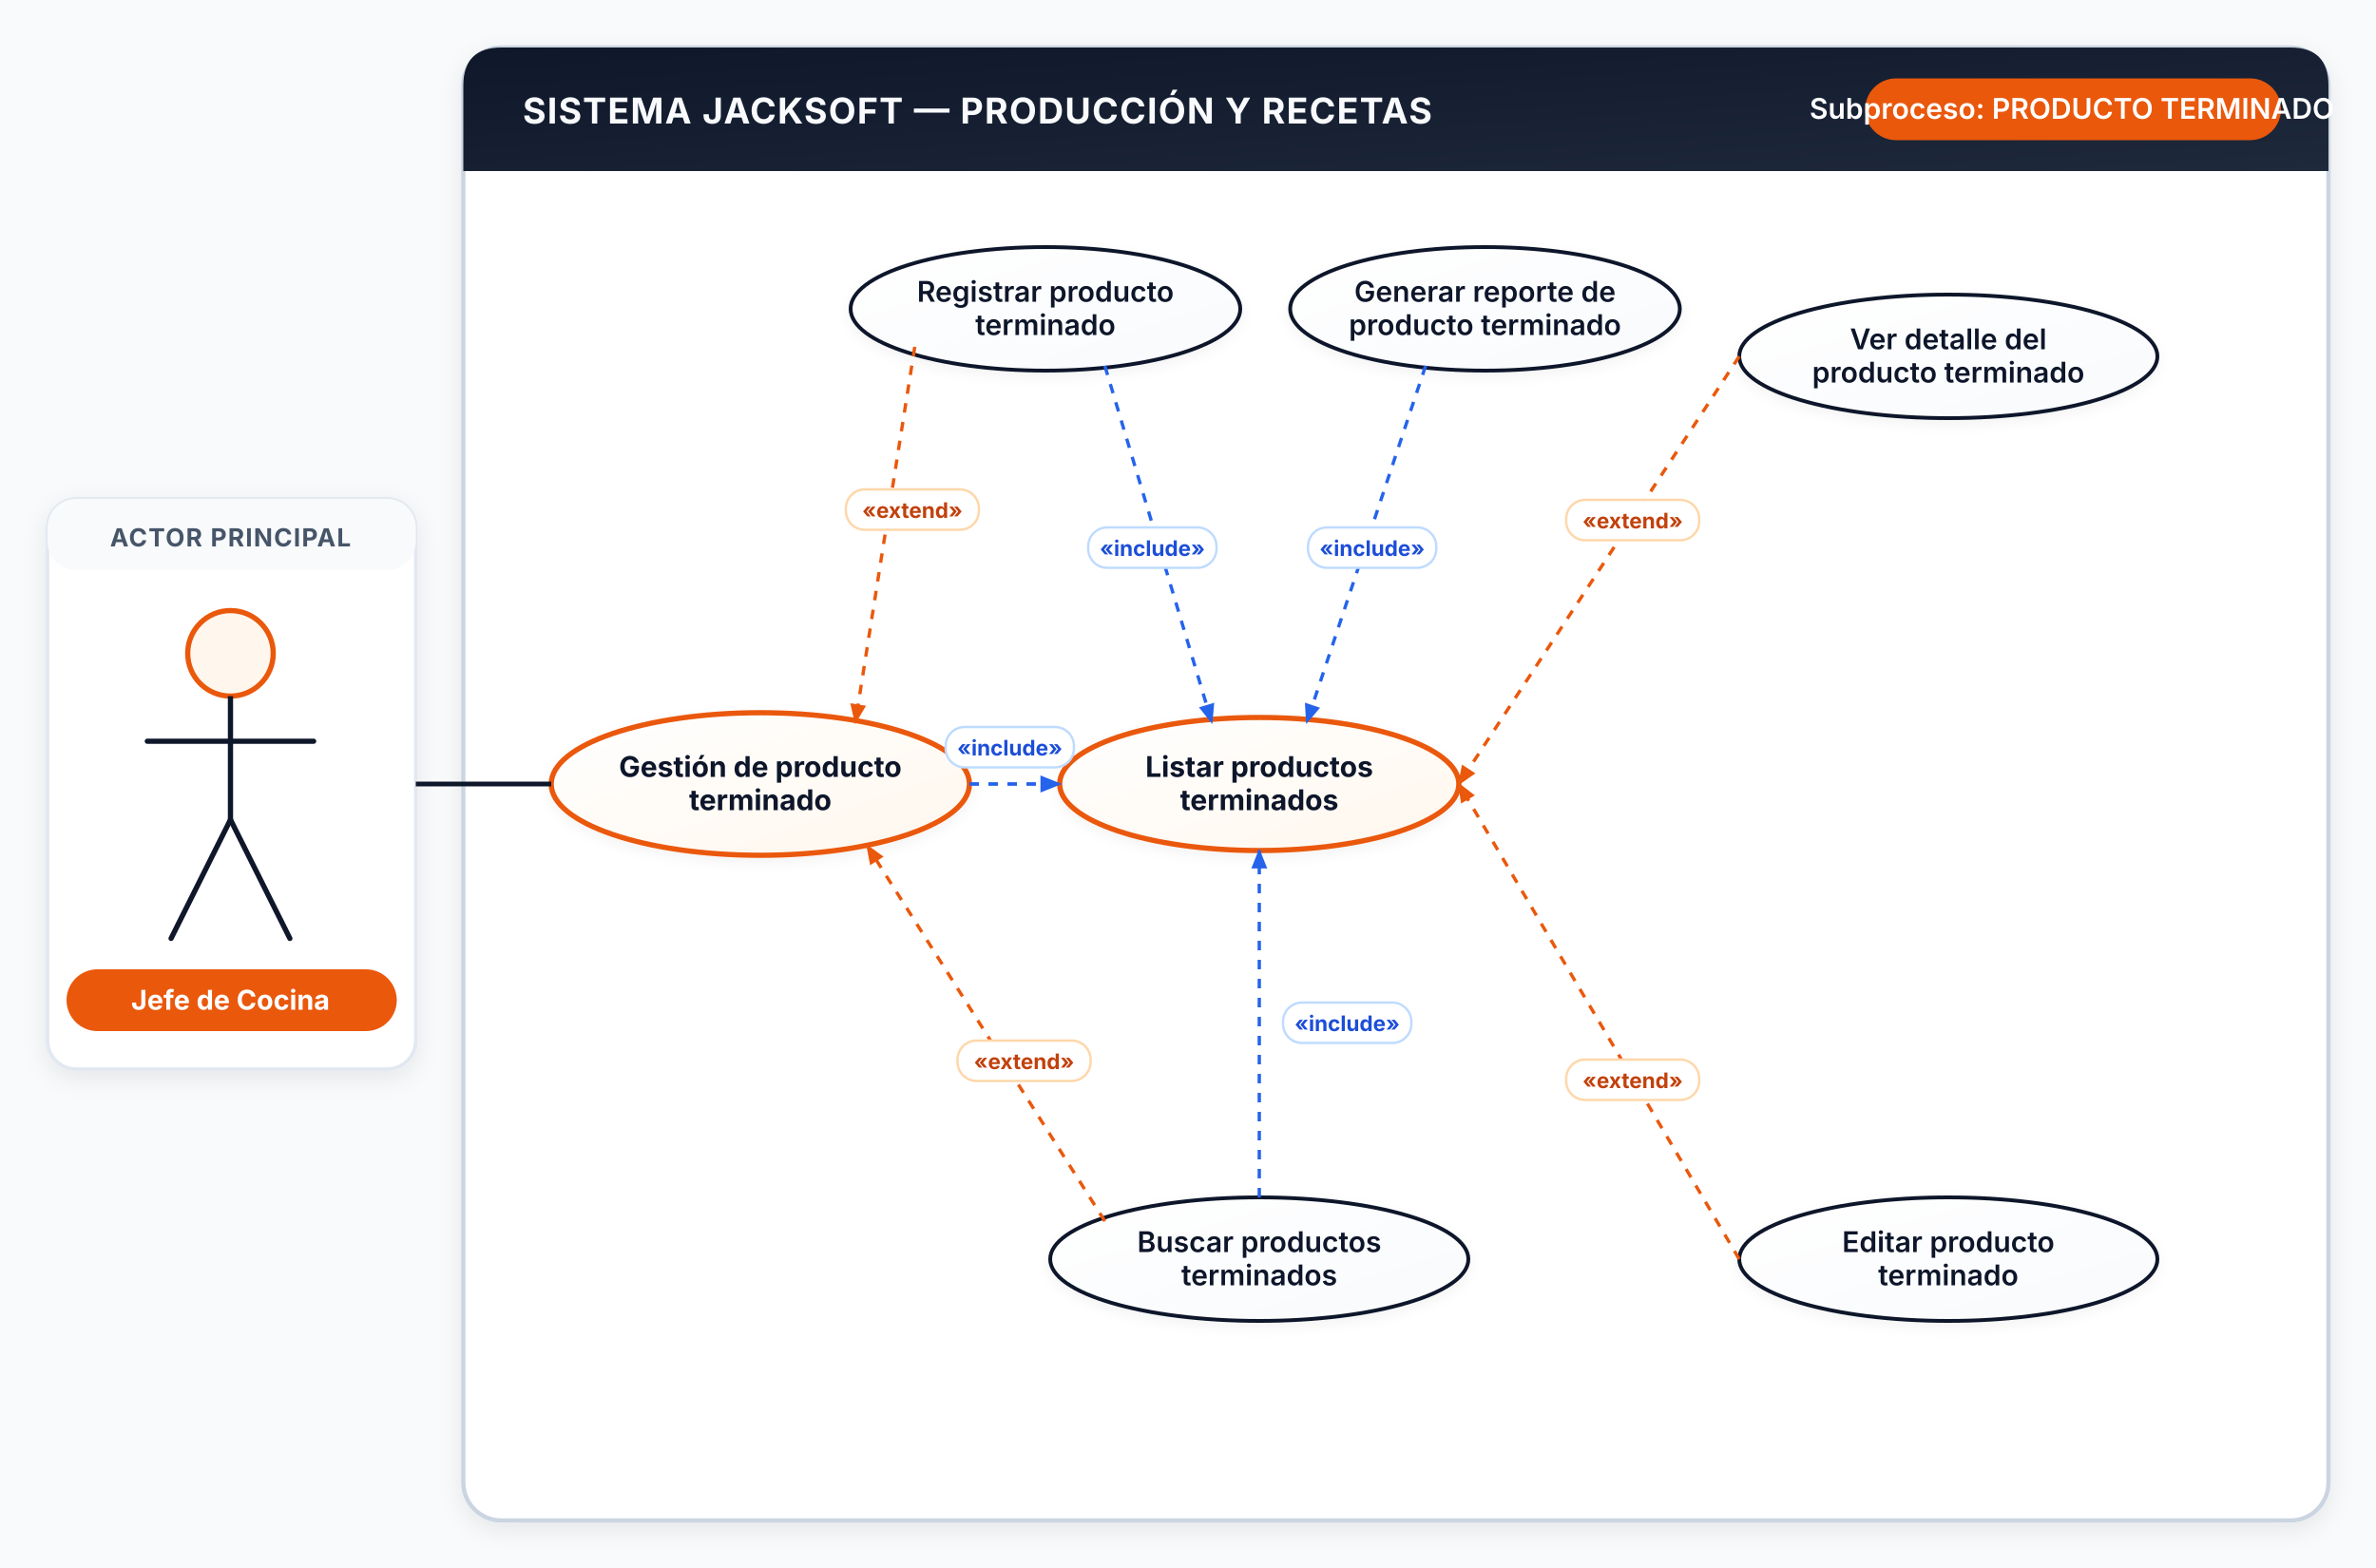
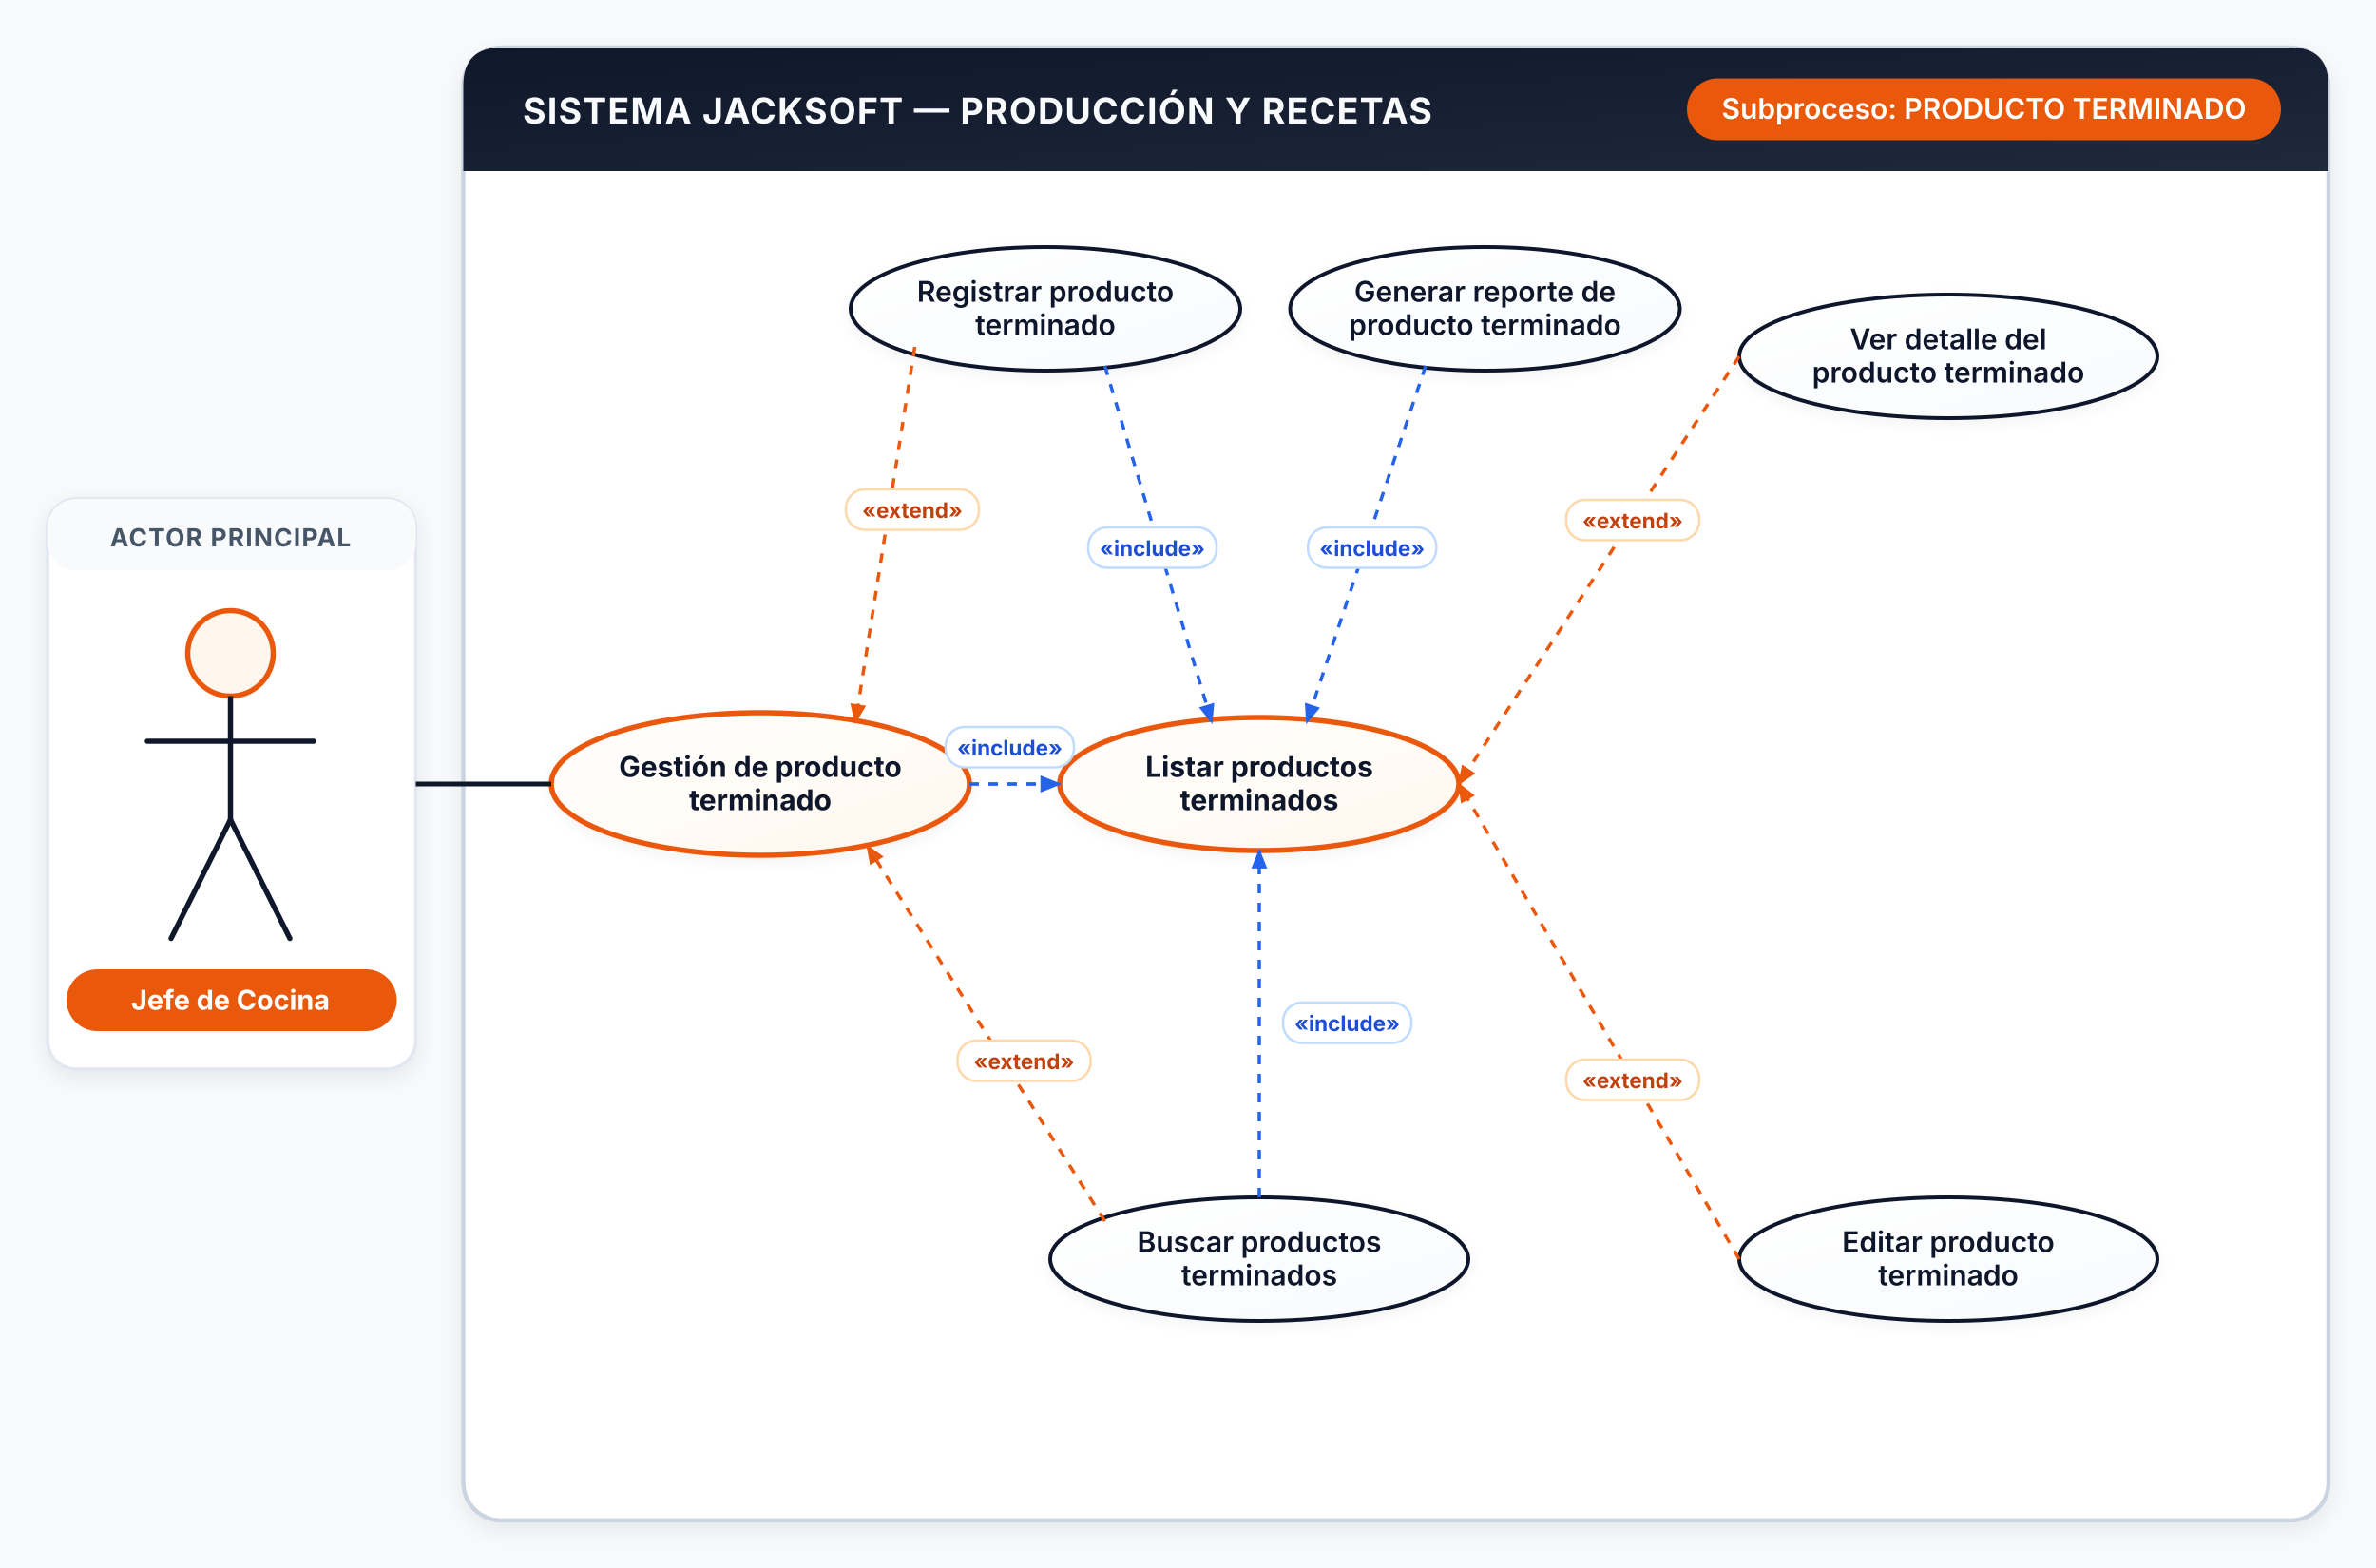
<svg xmlns="http://www.w3.org/2000/svg" width="1000" height="660" viewBox="0 0 1000 660">
  <defs>
    <linearGradient id="headerGrad" x1="0%" y1="0%" x2="100%" y2="100%">
      <stop offset="0%" stop-color="#0f172a" />
      <stop offset="100%" stop-color="#1e293b" />
    </linearGradient>
    <linearGradient id="hubUcGrad" x1="0%" y1="0%" x2="100%" y2="100%">
      <stop offset="0%" stop-color="#ffffff" />
      <stop offset="100%" stop-color="#fff7ed" />
    </linearGradient>
    <linearGradient id="ucGrad" x1="0%" y1="0%" x2="100%" y2="100%">
      <stop offset="0%" stop-color="#ffffff" />
      <stop offset="100%" stop-color="#f8fafc" />
    </linearGradient>
    <marker id="extendArrow" viewBox="0 0 10 10" refX="9" refY="5" markerWidth="6" markerHeight="6" orient="auto-start-reverse">
      <path d="M 0 1 L 10 5 L 0 9 z" fill="#ea580c" />
    </marker>
    <marker id="includeArrow" viewBox="0 0 10 10" refX="9" refY="5" markerWidth="6" markerHeight="6" orient="auto-start-reverse">
      <path d="M 0 1 L 10 5 L 0 9 z" fill="#2563eb" />
    </marker>
    <filter id="cardShadow" x="-10%" y="-10%" width="120%" height="125%" filterUnits="userSpaceOnUse">
      <feDropShadow dx="0" dy="3" stdDeviation="5" flood-color="#0f172a" flood-opacity="0.08" />
    </filter>
    <filter id="pillShadow" x="-10%" y="-10%" width="120%" height="130%" filterUnits="userSpaceOnUse">
      <feDropShadow dx="0" dy="2" stdDeviation="2.5" flood-color="#000000" flood-opacity="0.05" />
    </filter>
  </defs>
  <rect width="100%" height="100%" fill="#f8fafc" />
  <rect x="195" y="20" width="785" height="620" rx="16" fill="#ffffff" stroke="#cbd5e1" stroke-width="1.8" filter="url(#cardShadow)" />
  <path d="M 195 36 Q 195 20 211 20 L 964 20 Q 980 20 980 36 L 980 72 L 195 72 Z" fill="url(#headerGrad)" />
  <text x="220" y="52" font-family="'Inter', -apple-system, sans-serif" font-size="15" font-weight="700" fill="#f8fafc" letter-spacing="0.5">
    SISTEMA JACKSOFT — PRODUCCIÓN Y RECETAS
  </text>
-   <rect x="785" y="33" width="175" height="26" rx="13" fill="#ea580c" />
-   <text x="872" y="50" font-family="'Inter', -apple-system, sans-serif" font-size="12" font-weight="600" fill="#ffffff" text-anchor="middle">
+   <rect x="710" y="33" width="250" height="26" rx="13" fill="#ea580c" />
+   <text x="835" y="50" font-family="'Inter', -apple-system, sans-serif" font-size="12" font-weight="600" fill="#ffffff" text-anchor="middle">
    Subproceso: PRODUCTO TERMINADO
  </text>
  <rect x="20" y="210.0" width="155" height="240" rx="12" fill="#ffffff" stroke="#e2e8f0" stroke-width="1.5" filter="url(#cardShadow)" />
  <rect x="20" y="210.0" width="155" height="30" rx="12" fill="#f8fafc" />
  <text x="97" y="230.0" font-family="'Inter', -apple-system, sans-serif" font-size="10.5" font-weight="700" fill="#475569" text-anchor="middle" letter-spacing="0.5">
    ACTOR PRINCIPAL
  </text>
  <circle cx="97" cy="275.0" r="18" fill="#fff7ed" stroke="#ea580c" stroke-width="2.2" />
  <line x1="97" y1="293.0" x2="97" y2="345.0" stroke="#0f172a" stroke-width="2.2" />
  <line x1="62" y1="312.0" x2="132" y2="312.0" stroke="#0f172a" stroke-width="2.2" stroke-linecap="round" />
  <line x1="97" y1="345.0" x2="72" y2="395.0" stroke="#0f172a" stroke-width="2.2" stroke-linecap="round" />
  <line x1="97" y1="345.0" x2="122" y2="395.0" stroke="#0f172a" stroke-width="2.2" stroke-linecap="round" />
  <rect x="28" y="408.0" width="139" height="26" rx="13" fill="#ea580c" />
  <text x="97" y="425.0" font-family="'Inter', -apple-system, sans-serif" font-size="11.5" font-weight="700" fill="#ffffff" text-anchor="middle">
    Jefe de Cocina
  </text>
  <g filter="url(#pillShadow)">
    <ellipse cx="320" cy="330.0" rx="88" ry="30" fill="url(#hubUcGrad)" stroke="#ea580c" stroke-width="2.2" />
    <text x="320" y="327.0" font-family="'Inter', sans-serif" font-size="12" font-weight="700" fill="#0f172a" text-anchor="middle">Gestión de producto</text>
    <text x="320" y="341.0" font-family="'Inter', sans-serif" font-size="12" font-weight="700" fill="#0f172a" text-anchor="middle">terminado</text>
  </g>
  <line x1="175" y1="330.0" x2="232" y2="330.0" stroke="#0f172a" stroke-width="2" />
  <g filter="url(#pillShadow)">
    <ellipse cx="530" cy="330.0" rx="84" ry="28" fill="url(#hubUcGrad)" stroke="#ea580c" stroke-width="2.2" />
    <text x="530" y="327.0" font-family="'Inter', sans-serif" font-size="12" font-weight="700" fill="#0f172a" text-anchor="middle">Listar productos</text>
    <text x="530" y="341.0" font-family="'Inter', sans-serif" font-size="12" font-weight="700" fill="#0f172a" text-anchor="middle">terminados</text>
  </g>
  <line x1="408" y1="330.0" x2="446" y2="330.0" stroke="#2563eb" stroke-width="1.5" stroke-dasharray="4,4" marker-end="url(#includeArrow)" />
  <rect x="398.0" y="306.0" width="54" height="17" rx="8" fill="#ffffff" stroke="#bfdbfe" stroke-width="1" />
  <text x="425.0" y="318.0" font-family="'Inter', sans-serif" font-size="9" font-weight="700" fill="#1d4ed8" text-anchor="middle">«include»</text>
  <g filter="url(#pillShadow)">
    <ellipse cx="440" cy="130" rx="82" ry="26" fill="url(#ucGrad)" stroke="#0f172a" stroke-width="1.6" />
    <text x="440" y="127.0" font-family="'Inter', sans-serif" font-size="12" font-weight="600" fill="#0f172a" text-anchor="middle">Registrar producto</text>
    <text x="440" y="141.0" font-family="'Inter', sans-serif" font-size="12" font-weight="600" fill="#0f172a" text-anchor="middle">terminado</text>
  </g>
  <g filter="url(#pillShadow)">
    <ellipse cx="625" cy="130" rx="82" ry="26" fill="url(#ucGrad)" stroke="#0f172a" stroke-width="1.6" />
    <text x="625" y="127.0" font-family="'Inter', sans-serif" font-size="12" font-weight="600" fill="#0f172a" text-anchor="middle">Generar reporte de</text>
    <text x="625" y="141.0" font-family="'Inter', sans-serif" font-size="12" font-weight="600" fill="#0f172a" text-anchor="middle">producto terminado</text>
  </g>
  <line x1="385" y1="146" x2="360" y2="304.0" stroke="#ea580c" stroke-width="1.4" stroke-dasharray="4,4" marker-end="url(#extendArrow)" />
  <rect x="356.0" y="206.0" width="56" height="17" rx="8" fill="#ffffff" stroke="#fed7aa" stroke-width="1" />
  <text x="384.0" y="218.0" font-family="'Inter', sans-serif" font-size="9" font-weight="700" fill="#c2410c" text-anchor="middle">«extend»</text>
  <line x1="465" y1="154" x2="510" y2="304.0" stroke="#2563eb" stroke-width="1.4" stroke-dasharray="4,4" marker-end="url(#includeArrow)" />
  <rect x="458.0" y="222.0" width="54" height="17" rx="8" fill="#ffffff" stroke="#bfdbfe" stroke-width="1" />
  <text x="485.0" y="234.0" font-family="'Inter', sans-serif" font-size="9" font-weight="700" fill="#1d4ed8" text-anchor="middle">«include»</text>
  <line x1="600" y1="154" x2="550" y2="304.0" stroke="#2563eb" stroke-width="1.4" stroke-dasharray="4,4" marker-end="url(#includeArrow)" />
  <rect x="550.5" y="222.0" width="54" height="17" rx="8" fill="#ffffff" stroke="#bfdbfe" stroke-width="1" />
  <text x="577.5" y="234.0" font-family="'Inter', sans-serif" font-size="9" font-weight="700" fill="#1d4ed8" text-anchor="middle">«include»</text>
  <g filter="url(#pillShadow)">
    <ellipse cx="530" cy="530" rx="88" ry="26" fill="url(#ucGrad)" stroke="#0f172a" stroke-width="1.6" />
    <text x="530" y="527.0" font-family="'Inter', sans-serif" font-size="12" font-weight="600" fill="#0f172a" text-anchor="middle">Buscar productos</text>
    <text x="530" y="541.0" font-family="'Inter', sans-serif" font-size="12" font-weight="600" fill="#0f172a" text-anchor="middle">terminados</text>
  </g>
  <line x1="465" y1="514" x2="365" y2="356.0" stroke="#ea580c" stroke-width="1.4" stroke-dasharray="4,4" marker-end="url(#extendArrow)" />
  <rect x="403.0" y="438.0" width="56" height="17" rx="8" fill="#ffffff" stroke="#fed7aa" stroke-width="1" />
  <text x="431.0" y="450.0" font-family="'Inter', sans-serif" font-size="9" font-weight="700" fill="#c2410c" text-anchor="middle">«extend»</text>
  <line x1="530" y1="504" x2="530" y2="358.0" stroke="#2563eb" stroke-width="1.4" stroke-dasharray="4,4" marker-end="url(#includeArrow)" />
  <rect x="540" y="422.0" width="54" height="17" rx="8" fill="#ffffff" stroke="#bfdbfe" stroke-width="1" />
  <text x="567" y="434.0" font-family="'Inter', sans-serif" font-size="9" font-weight="700" fill="#1d4ed8" text-anchor="middle">«include»</text>
  <g filter="url(#pillShadow)">
    <ellipse cx="820" cy="150.0" rx="88" ry="26" fill="url(#ucGrad)" stroke="#0f172a" stroke-width="1.6" />
    <text x="820" y="147.0" font-family="'Inter', sans-serif" font-size="12" font-weight="600" fill="#0f172a" text-anchor="middle">Ver detalle del</text>
    <text x="820" y="161.0" font-family="'Inter', sans-serif" font-size="12" font-weight="600" fill="#0f172a" text-anchor="middle">producto terminado</text>
  </g>
  <line x1="732" y1="150.0" x2="614" y2="330.0" stroke="#ea580c" stroke-width="1.4" stroke-dasharray="4,4" marker-end="url(#extendArrow)" />
  <rect x="659.16" y="210.4" width="56" height="17" rx="8" fill="#ffffff" stroke="#fed7aa" stroke-width="1" />
  <text x="687.16" y="222.4" font-family="'Inter', sans-serif" font-size="9" font-weight="700" fill="#c2410c" text-anchor="middle">«extend»</text>
  <g filter="url(#pillShadow)">
    <ellipse cx="820" cy="530.0" rx="88" ry="26" fill="url(#ucGrad)" stroke="#0f172a" stroke-width="1.6" />
    <text x="820" y="527.0" font-family="'Inter', sans-serif" font-size="12" font-weight="600" fill="#0f172a" text-anchor="middle">Editar producto</text>
    <text x="820" y="541.0" font-family="'Inter', sans-serif" font-size="12" font-weight="600" fill="#0f172a" text-anchor="middle">terminado</text>
  </g>
  <line x1="732" y1="530.0" x2="614" y2="330.0" stroke="#ea580c" stroke-width="1.4" stroke-dasharray="4,4" marker-end="url(#extendArrow)" />
  <rect x="659.16" y="446.0" width="56" height="17" rx="8" fill="#ffffff" stroke="#fed7aa" stroke-width="1" />
  <text x="687.16" y="458.0" font-family="'Inter', sans-serif" font-size="9" font-weight="700" fill="#c2410c" text-anchor="middle">«extend»</text>
</svg>
